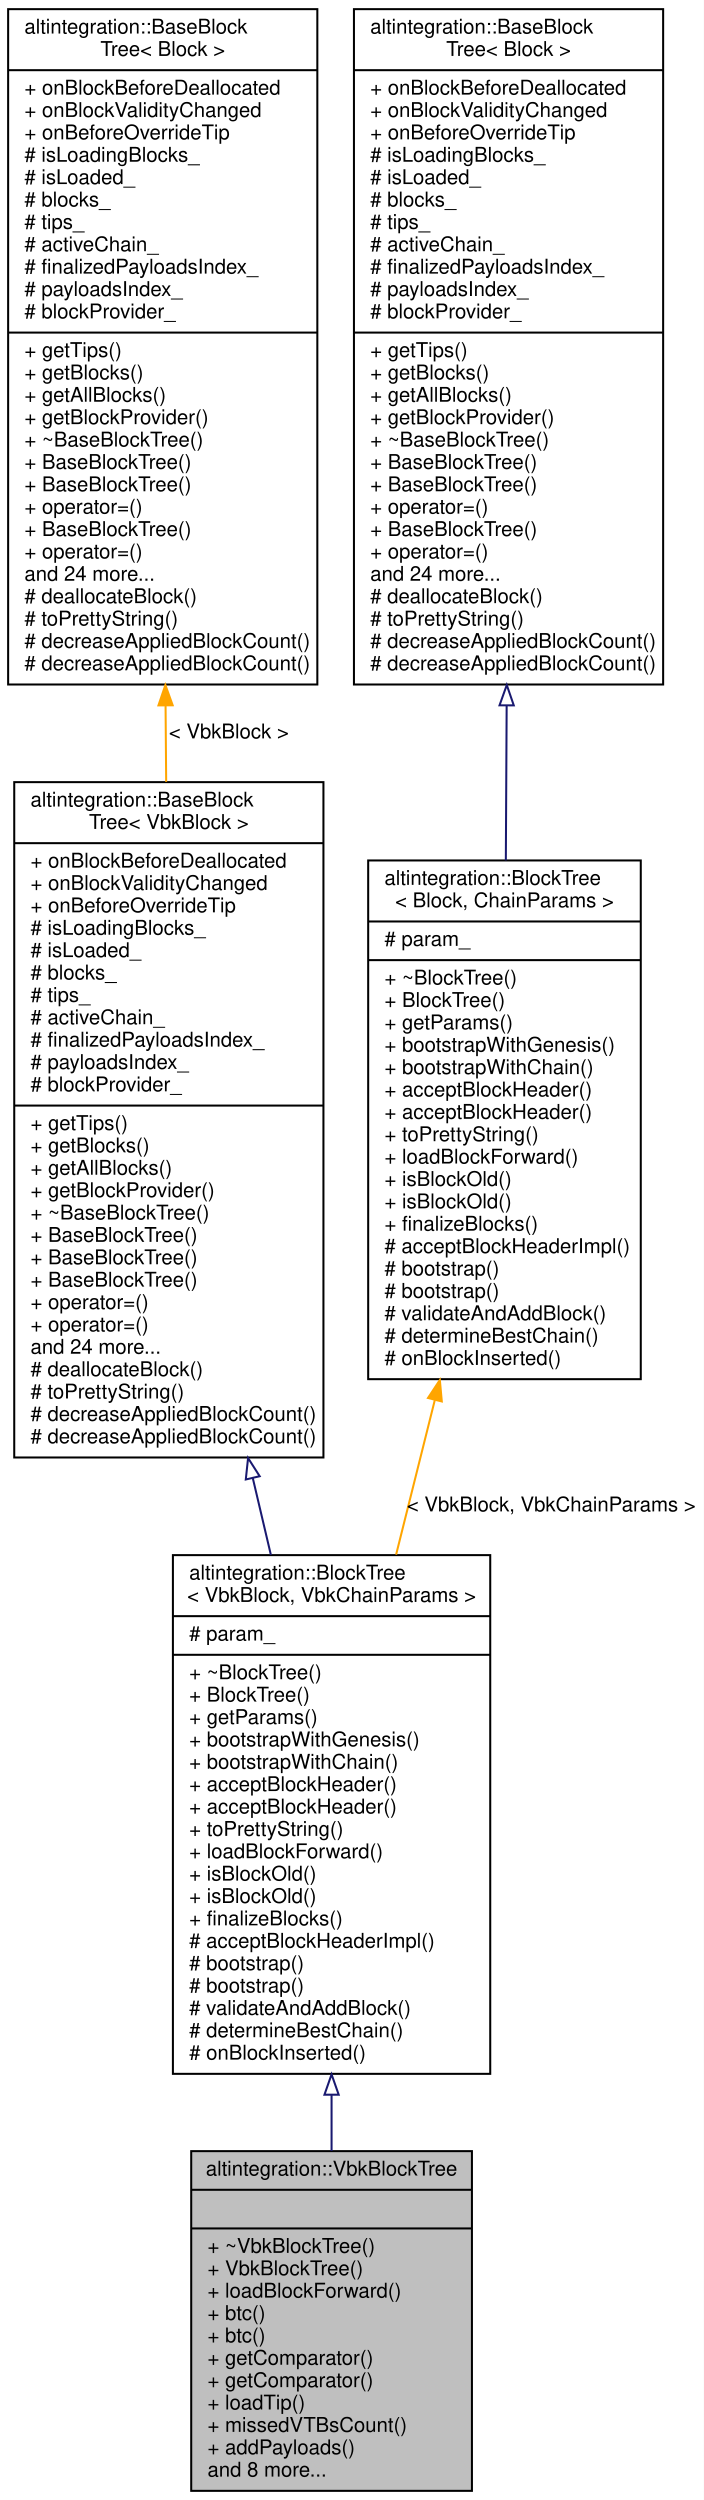
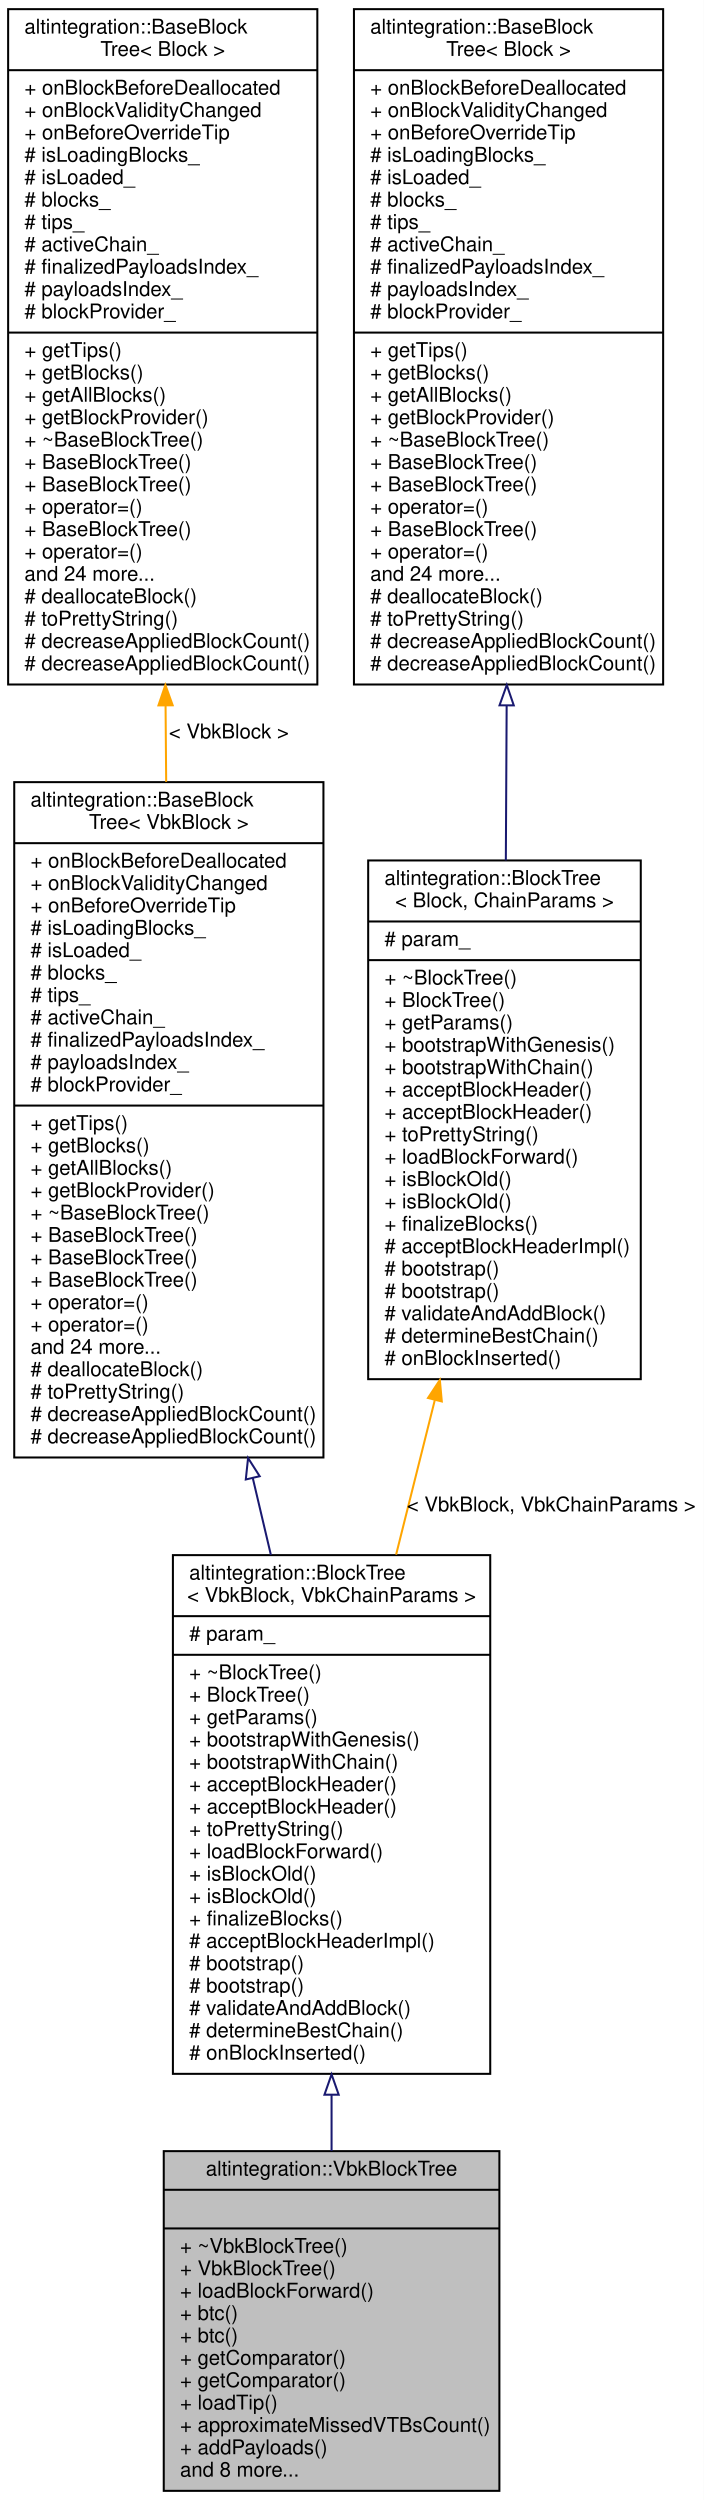
<svg xmlns="http://www.w3.org/2000/svg" xmlns:xlink="http://www.w3.org/1999/xlink" width="346pt" height="1229pt" viewBox="0.00 0.00 346.00 1229.00">
  <g id="graph0" class="graph" transform="scale(1 1) rotate(0) translate(4 1225)">
    <polygon fill="white" stroke="transparent" points="-4,4 -4,-1225 342,-1225 342,4 -4,4" />
    <g id="node1" class="node">
      <g id="a_node1">
        <a xlink:title="Veriblock block tree.">
-           <polygon fill="#bfbfbf" stroke="black" points="90,-0.5 90,-167.5 228,-167.5 228,-0.5 90,-0.5" />
+           <polygon fill="#bfbfbf" stroke="black" points="76.5,-0.5 76.5,-167.5 241.5,-167.5 241.5,-0.5 76.5,-0.5" />
          <text text-anchor="middle" x="159" y="-155.5" font-family="Helvetica,sans-Serif" font-size="10.00">altintegration::VbkBlockTree</text>
-           <polyline fill="none" stroke="black" points="90,-148.5 228,-148.5 " />
+           <polyline fill="none" stroke="black" points="76.5,-148.5 241.5,-148.5 " />
          <text text-anchor="middle" x="159" y="-136.5" font-family="Helvetica,sans-Serif" font-size="10.00"> </text>
-           <polyline fill="none" stroke="black" points="90,-129.5 228,-129.5 " />
-           <text text-anchor="start" x="98" y="-117.5" font-family="Helvetica,sans-Serif" font-size="10.00">+ ~VbkBlockTree()</text>
-           <text text-anchor="start" x="98" y="-106.5" font-family="Helvetica,sans-Serif" font-size="10.00">+ VbkBlockTree()</text>
-           <text text-anchor="start" x="98" y="-95.5" font-family="Helvetica,sans-Serif" font-size="10.00">+ loadBlockForward()</text>
-           <text text-anchor="start" x="98" y="-84.5" font-family="Helvetica,sans-Serif" font-size="10.00">+ btc()</text>
-           <text text-anchor="start" x="98" y="-73.5" font-family="Helvetica,sans-Serif" font-size="10.00">+ btc()</text>
-           <text text-anchor="start" x="98" y="-62.5" font-family="Helvetica,sans-Serif" font-size="10.00">+ getComparator()</text>
-           <text text-anchor="start" x="98" y="-51.5" font-family="Helvetica,sans-Serif" font-size="10.00">+ getComparator()</text>
-           <text text-anchor="start" x="98" y="-40.5" font-family="Helvetica,sans-Serif" font-size="10.00">+ loadTip()</text>
-           <text text-anchor="start" x="98" y="-29.5" font-family="Helvetica,sans-Serif" font-size="10.00">+ missedVTBsCount()</text>
-           <text text-anchor="start" x="98" y="-18.5" font-family="Helvetica,sans-Serif" font-size="10.00">+ addPayloads()</text>
-           <text text-anchor="start" x="98" y="-7.5" font-family="Helvetica,sans-Serif" font-size="10.00">and 8 more...</text>
+           <polyline fill="none" stroke="black" points="76.5,-129.5 241.5,-129.5 " />
+           <text text-anchor="start" x="84.5" y="-117.5" font-family="Helvetica,sans-Serif" font-size="10.00">+ ~VbkBlockTree()</text>
+           <text text-anchor="start" x="84.5" y="-106.5" font-family="Helvetica,sans-Serif" font-size="10.00">+ VbkBlockTree()</text>
+           <text text-anchor="start" x="84.5" y="-95.5" font-family="Helvetica,sans-Serif" font-size="10.00">+ loadBlockForward()</text>
+           <text text-anchor="start" x="84.5" y="-84.5" font-family="Helvetica,sans-Serif" font-size="10.00">+ btc()</text>
+           <text text-anchor="start" x="84.5" y="-73.5" font-family="Helvetica,sans-Serif" font-size="10.00">+ btc()</text>
+           <text text-anchor="start" x="84.5" y="-62.5" font-family="Helvetica,sans-Serif" font-size="10.00">+ getComparator()</text>
+           <text text-anchor="start" x="84.5" y="-51.5" font-family="Helvetica,sans-Serif" font-size="10.00">+ getComparator()</text>
+           <text text-anchor="start" x="84.5" y="-40.5" font-family="Helvetica,sans-Serif" font-size="10.00">+ loadTip()</text>
+           <text text-anchor="start" x="84.5" y="-29.5" font-family="Helvetica,sans-Serif" font-size="10.00">+ approximateMissedVTBsCount()</text>
+           <text text-anchor="start" x="84.5" y="-18.5" font-family="Helvetica,sans-Serif" font-size="10.00">+ addPayloads()</text>
+           <text text-anchor="start" x="84.5" y="-7.5" font-family="Helvetica,sans-Serif" font-size="10.00">and 8 more...</text>
        </a>
      </g>
    </g>
    <g id="node2" class="node">
      <g id="a_node2">
        <a xlink:href="structaltintegration_1_1BlockTree.html" target="_top" xlink:title=" ">
          <polygon fill="white" stroke="black" points="81,-205.5 81,-460.5 237,-460.5 237,-205.5 81,-205.5" />
          <text text-anchor="start" x="89" y="-448.5" font-family="Helvetica,sans-Serif" font-size="10.00">altintegration::BlockTree</text>
          <text text-anchor="middle" x="159" y="-437.5" font-family="Helvetica,sans-Serif" font-size="10.00">&lt; VbkBlock, VbkChainParams &gt;</text>
          <polyline fill="none" stroke="black" points="81,-430.5 237,-430.5 " />
          <text text-anchor="start" x="89" y="-418.5" font-family="Helvetica,sans-Serif" font-size="10.00"># param_</text>
          <polyline fill="none" stroke="black" points="81,-411.5 237,-411.5 " />
          <text text-anchor="start" x="89" y="-399.5" font-family="Helvetica,sans-Serif" font-size="10.00">+ ~BlockTree()</text>
          <text text-anchor="start" x="89" y="-388.5" font-family="Helvetica,sans-Serif" font-size="10.00">+ BlockTree()</text>
          <text text-anchor="start" x="89" y="-377.5" font-family="Helvetica,sans-Serif" font-size="10.00">+ getParams()</text>
          <text text-anchor="start" x="89" y="-366.5" font-family="Helvetica,sans-Serif" font-size="10.00">+ bootstrapWithGenesis()</text>
          <text text-anchor="start" x="89" y="-355.5" font-family="Helvetica,sans-Serif" font-size="10.00">+ bootstrapWithChain()</text>
          <text text-anchor="start" x="89" y="-344.5" font-family="Helvetica,sans-Serif" font-size="10.00">+ acceptBlockHeader()</text>
          <text text-anchor="start" x="89" y="-333.5" font-family="Helvetica,sans-Serif" font-size="10.00">+ acceptBlockHeader()</text>
          <text text-anchor="start" x="89" y="-322.5" font-family="Helvetica,sans-Serif" font-size="10.00">+ toPrettyString()</text>
          <text text-anchor="start" x="89" y="-311.5" font-family="Helvetica,sans-Serif" font-size="10.00">+ loadBlockForward()</text>
          <text text-anchor="start" x="89" y="-300.5" font-family="Helvetica,sans-Serif" font-size="10.00">+ isBlockOld()</text>
          <text text-anchor="start" x="89" y="-289.5" font-family="Helvetica,sans-Serif" font-size="10.00">+ isBlockOld()</text>
          <text text-anchor="start" x="89" y="-278.5" font-family="Helvetica,sans-Serif" font-size="10.00">+ finalizeBlocks()</text>
          <text text-anchor="start" x="89" y="-267.5" font-family="Helvetica,sans-Serif" font-size="10.00"># acceptBlockHeaderImpl()</text>
          <text text-anchor="start" x="89" y="-256.5" font-family="Helvetica,sans-Serif" font-size="10.00"># bootstrap()</text>
          <text text-anchor="start" x="89" y="-245.5" font-family="Helvetica,sans-Serif" font-size="10.00"># bootstrap()</text>
          <text text-anchor="start" x="89" y="-234.5" font-family="Helvetica,sans-Serif" font-size="10.00"># validateAndAddBlock()</text>
          <text text-anchor="start" x="89" y="-223.5" font-family="Helvetica,sans-Serif" font-size="10.00"># determineBestChain()</text>
          <text text-anchor="start" x="89" y="-212.5" font-family="Helvetica,sans-Serif" font-size="10.00"># onBlockInserted()</text>
        </a>
      </g>
    </g>
    <g id="edge1" class="edge">
      <path fill="none" stroke="midnightblue" d="M159,-195.07C159,-185.72 159,-176.48 159,-167.56" />
      <polygon fill="none" stroke="midnightblue" points="155.5,-195.24 159,-205.24 162.5,-195.24 155.5,-195.24" />
    </g>
    <g id="node3" class="node">
      <g id="a_node3">
        <a xlink:href="structaltintegration_1_1BaseBlockTree.html" target="_top" xlink:title=" ">
          <polygon fill="white" stroke="black" points="3,-508.5 3,-840.5 155,-840.5 155,-508.5 3,-508.5" />
          <text text-anchor="start" x="11" y="-828.5" font-family="Helvetica,sans-Serif" font-size="10.00">altintegration::BaseBlock</text>
          <text text-anchor="middle" x="79" y="-817.5" font-family="Helvetica,sans-Serif" font-size="10.00">Tree&lt; VbkBlock &gt;</text>
          <polyline fill="none" stroke="black" points="3,-810.5 155,-810.5 " />
          <text text-anchor="start" x="11" y="-798.5" font-family="Helvetica,sans-Serif" font-size="10.00">+ onBlockBeforeDeallocated</text>
          <text text-anchor="start" x="11" y="-787.5" font-family="Helvetica,sans-Serif" font-size="10.00">+ onBlockValidityChanged</text>
          <text text-anchor="start" x="11" y="-776.5" font-family="Helvetica,sans-Serif" font-size="10.00">+ onBeforeOverrideTip</text>
          <text text-anchor="start" x="11" y="-765.5" font-family="Helvetica,sans-Serif" font-size="10.00"># isLoadingBlocks_</text>
          <text text-anchor="start" x="11" y="-754.5" font-family="Helvetica,sans-Serif" font-size="10.00"># isLoaded_</text>
          <text text-anchor="start" x="11" y="-743.5" font-family="Helvetica,sans-Serif" font-size="10.00"># blocks_</text>
          <text text-anchor="start" x="11" y="-732.5" font-family="Helvetica,sans-Serif" font-size="10.00"># tips_</text>
          <text text-anchor="start" x="11" y="-721.5" font-family="Helvetica,sans-Serif" font-size="10.00"># activeChain_</text>
          <text text-anchor="start" x="11" y="-710.5" font-family="Helvetica,sans-Serif" font-size="10.00"># finalizedPayloadsIndex_</text>
          <text text-anchor="start" x="11" y="-699.5" font-family="Helvetica,sans-Serif" font-size="10.00"># payloadsIndex_</text>
          <text text-anchor="start" x="11" y="-688.5" font-family="Helvetica,sans-Serif" font-size="10.00"># blockProvider_</text>
          <polyline fill="none" stroke="black" points="3,-681.5 155,-681.5 " />
          <text text-anchor="start" x="11" y="-669.5" font-family="Helvetica,sans-Serif" font-size="10.00">+ getTips()</text>
          <text text-anchor="start" x="11" y="-658.5" font-family="Helvetica,sans-Serif" font-size="10.00">+ getBlocks()</text>
          <text text-anchor="start" x="11" y="-647.5" font-family="Helvetica,sans-Serif" font-size="10.00">+ getAllBlocks()</text>
          <text text-anchor="start" x="11" y="-636.5" font-family="Helvetica,sans-Serif" font-size="10.00">+ getBlockProvider()</text>
          <text text-anchor="start" x="11" y="-625.5" font-family="Helvetica,sans-Serif" font-size="10.00">+ ~BaseBlockTree()</text>
          <text text-anchor="start" x="11" y="-614.5" font-family="Helvetica,sans-Serif" font-size="10.00">+ BaseBlockTree()</text>
          <text text-anchor="start" x="11" y="-603.5" font-family="Helvetica,sans-Serif" font-size="10.00">+ BaseBlockTree()</text>
          <text text-anchor="start" x="11" y="-592.5" font-family="Helvetica,sans-Serif" font-size="10.00">+ BaseBlockTree()</text>
          <text text-anchor="start" x="11" y="-581.5" font-family="Helvetica,sans-Serif" font-size="10.00">+ operator=()</text>
          <text text-anchor="start" x="11" y="-570.5" font-family="Helvetica,sans-Serif" font-size="10.00">+ operator=()</text>
          <text text-anchor="start" x="11" y="-559.5" font-family="Helvetica,sans-Serif" font-size="10.00">and 24 more...</text>
          <text text-anchor="start" x="11" y="-548.5" font-family="Helvetica,sans-Serif" font-size="10.00"># deallocateBlock()</text>
          <text text-anchor="start" x="11" y="-537.5" font-family="Helvetica,sans-Serif" font-size="10.00"># toPrettyString()</text>
          <text text-anchor="start" x="11" y="-526.5" font-family="Helvetica,sans-Serif" font-size="10.00"># decreaseAppliedBlockCount()</text>
          <text text-anchor="start" x="11" y="-515.5" font-family="Helvetica,sans-Serif" font-size="10.00"># decreaseAppliedBlockCount()</text>
        </a>
      </g>
    </g>
    <g id="edge2" class="edge">
      <path fill="none" stroke="midnightblue" d="M120.25,-498.46C123.25,-485.7 126.25,-472.97 129.17,-460.58" />
      <polygon fill="none" stroke="midnightblue" points="116.83,-497.69 117.95,-508.23 123.65,-499.29 116.83,-497.69" />
    </g>
    <g id="node4" class="node">
      <g id="a_node4">
        <a xlink:href="structaltintegration_1_1BaseBlockTree.html" target="_top" xlink:title="Base block tree that stores all blocks, maintains tree tips, maintains active chain.">
          <polygon fill="white" stroke="black" points="0,-888.5 0,-1220.5 152,-1220.5 152,-888.5 0,-888.5" />
          <text text-anchor="start" x="8" y="-1208.5" font-family="Helvetica,sans-Serif" font-size="10.00">altintegration::BaseBlock</text>
          <text text-anchor="middle" x="76" y="-1197.5" font-family="Helvetica,sans-Serif" font-size="10.00">Tree&lt; Block &gt;</text>
          <polyline fill="none" stroke="black" points="0,-1190.5 152,-1190.5 " />
          <text text-anchor="start" x="8" y="-1178.5" font-family="Helvetica,sans-Serif" font-size="10.00">+ onBlockBeforeDeallocated</text>
          <text text-anchor="start" x="8" y="-1167.5" font-family="Helvetica,sans-Serif" font-size="10.00">+ onBlockValidityChanged</text>
          <text text-anchor="start" x="8" y="-1156.5" font-family="Helvetica,sans-Serif" font-size="10.00">+ onBeforeOverrideTip</text>
          <text text-anchor="start" x="8" y="-1145.5" font-family="Helvetica,sans-Serif" font-size="10.00"># isLoadingBlocks_</text>
          <text text-anchor="start" x="8" y="-1134.5" font-family="Helvetica,sans-Serif" font-size="10.00"># isLoaded_</text>
          <text text-anchor="start" x="8" y="-1123.5" font-family="Helvetica,sans-Serif" font-size="10.00"># blocks_</text>
          <text text-anchor="start" x="8" y="-1112.5" font-family="Helvetica,sans-Serif" font-size="10.00"># tips_</text>
          <text text-anchor="start" x="8" y="-1101.5" font-family="Helvetica,sans-Serif" font-size="10.00"># activeChain_</text>
          <text text-anchor="start" x="8" y="-1090.5" font-family="Helvetica,sans-Serif" font-size="10.00"># finalizedPayloadsIndex_</text>
          <text text-anchor="start" x="8" y="-1079.5" font-family="Helvetica,sans-Serif" font-size="10.00"># payloadsIndex_</text>
          <text text-anchor="start" x="8" y="-1068.5" font-family="Helvetica,sans-Serif" font-size="10.00"># blockProvider_</text>
          <polyline fill="none" stroke="black" points="0,-1061.5 152,-1061.5 " />
          <text text-anchor="start" x="8" y="-1049.5" font-family="Helvetica,sans-Serif" font-size="10.00">+ getTips()</text>
          <text text-anchor="start" x="8" y="-1038.5" font-family="Helvetica,sans-Serif" font-size="10.00">+ getBlocks()</text>
          <text text-anchor="start" x="8" y="-1027.5" font-family="Helvetica,sans-Serif" font-size="10.00">+ getAllBlocks()</text>
          <text text-anchor="start" x="8" y="-1016.5" font-family="Helvetica,sans-Serif" font-size="10.00">+ getBlockProvider()</text>
          <text text-anchor="start" x="8" y="-1005.5" font-family="Helvetica,sans-Serif" font-size="10.00">+ ~BaseBlockTree()</text>
          <text text-anchor="start" x="8" y="-994.5" font-family="Helvetica,sans-Serif" font-size="10.00">+ BaseBlockTree()</text>
          <text text-anchor="start" x="8" y="-983.5" font-family="Helvetica,sans-Serif" font-size="10.00">+ BaseBlockTree()</text>
          <text text-anchor="start" x="8" y="-972.5" font-family="Helvetica,sans-Serif" font-size="10.00">+ operator=()</text>
          <text text-anchor="start" x="8" y="-961.5" font-family="Helvetica,sans-Serif" font-size="10.00">+ BaseBlockTree()</text>
          <text text-anchor="start" x="8" y="-950.5" font-family="Helvetica,sans-Serif" font-size="10.00">+ operator=()</text>
          <text text-anchor="start" x="8" y="-939.5" font-family="Helvetica,sans-Serif" font-size="10.00">and 24 more...</text>
          <text text-anchor="start" x="8" y="-928.5" font-family="Helvetica,sans-Serif" font-size="10.00"># deallocateBlock()</text>
          <text text-anchor="start" x="8" y="-917.5" font-family="Helvetica,sans-Serif" font-size="10.00"># toPrettyString()</text>
          <text text-anchor="start" x="8" y="-906.5" font-family="Helvetica,sans-Serif" font-size="10.00"># decreaseAppliedBlockCount()</text>
          <text text-anchor="start" x="8" y="-895.5" font-family="Helvetica,sans-Serif" font-size="10.00"># decreaseAppliedBlockCount()</text>
        </a>
      </g>
    </g>
    <g id="edge3" class="edge">
      <path fill="none" stroke="orange" d="M77.39,-878.23C77.49,-865.71 77.59,-853.11 77.69,-840.65" />
      <polygon fill="orange" stroke="orange" points="73.89,-878.23 77.31,-888.25 80.89,-878.28 73.89,-878.23" />
      <text text-anchor="middle" x="108.5" y="-862" font-family="Helvetica,sans-Serif" font-size="10.00"> &lt; VbkBlock &gt;</text>
    </g>
    <g id="node5" class="node">
      <g id="a_node5">
        <a xlink:href="structaltintegration_1_1BlockTree.html" target="_top" xlink:title="BlockTree is a tree of blocks with single &quot;bootstrap&quot; block as root.">
          <polygon fill="white" stroke="black" points="177,-547 177,-802 311,-802 311,-547 177,-547" />
          <text text-anchor="start" x="185" y="-790" font-family="Helvetica,sans-Serif" font-size="10.00">altintegration::BlockTree</text>
          <text text-anchor="middle" x="244" y="-779" font-family="Helvetica,sans-Serif" font-size="10.00">&lt; Block, ChainParams &gt;</text>
          <polyline fill="none" stroke="black" points="177,-772 311,-772 " />
          <text text-anchor="start" x="185" y="-760" font-family="Helvetica,sans-Serif" font-size="10.00"># param_</text>
          <polyline fill="none" stroke="black" points="177,-753 311,-753 " />
          <text text-anchor="start" x="185" y="-741" font-family="Helvetica,sans-Serif" font-size="10.00">+ ~BlockTree()</text>
          <text text-anchor="start" x="185" y="-730" font-family="Helvetica,sans-Serif" font-size="10.00">+ BlockTree()</text>
          <text text-anchor="start" x="185" y="-719" font-family="Helvetica,sans-Serif" font-size="10.00">+ getParams()</text>
          <text text-anchor="start" x="185" y="-708" font-family="Helvetica,sans-Serif" font-size="10.00">+ bootstrapWithGenesis()</text>
          <text text-anchor="start" x="185" y="-697" font-family="Helvetica,sans-Serif" font-size="10.00">+ bootstrapWithChain()</text>
          <text text-anchor="start" x="185" y="-686" font-family="Helvetica,sans-Serif" font-size="10.00">+ acceptBlockHeader()</text>
          <text text-anchor="start" x="185" y="-675" font-family="Helvetica,sans-Serif" font-size="10.00">+ acceptBlockHeader()</text>
          <text text-anchor="start" x="185" y="-664" font-family="Helvetica,sans-Serif" font-size="10.00">+ toPrettyString()</text>
          <text text-anchor="start" x="185" y="-653" font-family="Helvetica,sans-Serif" font-size="10.00">+ loadBlockForward()</text>
          <text text-anchor="start" x="185" y="-642" font-family="Helvetica,sans-Serif" font-size="10.00">+ isBlockOld()</text>
          <text text-anchor="start" x="185" y="-631" font-family="Helvetica,sans-Serif" font-size="10.00">+ isBlockOld()</text>
          <text text-anchor="start" x="185" y="-620" font-family="Helvetica,sans-Serif" font-size="10.00">+ finalizeBlocks()</text>
          <text text-anchor="start" x="185" y="-609" font-family="Helvetica,sans-Serif" font-size="10.00"># acceptBlockHeaderImpl()</text>
          <text text-anchor="start" x="185" y="-598" font-family="Helvetica,sans-Serif" font-size="10.00"># bootstrap()</text>
          <text text-anchor="start" x="185" y="-587" font-family="Helvetica,sans-Serif" font-size="10.00"># bootstrap()</text>
          <text text-anchor="start" x="185" y="-576" font-family="Helvetica,sans-Serif" font-size="10.00"># validateAndAddBlock()</text>
          <text text-anchor="start" x="185" y="-565" font-family="Helvetica,sans-Serif" font-size="10.00"># determineBestChain()</text>
          <text text-anchor="start" x="185" y="-554" font-family="Helvetica,sans-Serif" font-size="10.00"># onBlockInserted()</text>
        </a>
      </g>
    </g>
    <g id="edge4" class="edge">
      <path fill="none" stroke="orange" d="M209.74,-536.67C203.46,-511.59 196.93,-485.51 190.73,-460.75" />
      <polygon fill="orange" stroke="orange" points="206.4,-537.75 212.23,-546.6 213.19,-536.05 206.4,-537.75" />
      <text text-anchor="middle" x="267" y="-482" font-family="Helvetica,sans-Serif" font-size="10.00"> &lt; VbkBlock, VbkChainParams &gt;</text>
    </g>
    <g id="node6" class="node">
      <g id="a_node6">
        <a xlink:href="structaltintegration_1_1BaseBlockTree.html" target="_top" xlink:title="Base block tree that stores all blocks, maintains tree tips, maintains active chain.">
          <polygon fill="white" stroke="black" points="170,-888.5 170,-1220.5 322,-1220.5 322,-888.5 170,-888.5" />
          <text text-anchor="start" x="178" y="-1208.5" font-family="Helvetica,sans-Serif" font-size="10.00">altintegration::BaseBlock</text>
          <text text-anchor="middle" x="246" y="-1197.5" font-family="Helvetica,sans-Serif" font-size="10.00">Tree&lt; Block &gt;</text>
          <polyline fill="none" stroke="black" points="170,-1190.5 322,-1190.5 " />
          <text text-anchor="start" x="178" y="-1178.5" font-family="Helvetica,sans-Serif" font-size="10.00">+ onBlockBeforeDeallocated</text>
          <text text-anchor="start" x="178" y="-1167.5" font-family="Helvetica,sans-Serif" font-size="10.00">+ onBlockValidityChanged</text>
          <text text-anchor="start" x="178" y="-1156.5" font-family="Helvetica,sans-Serif" font-size="10.00">+ onBeforeOverrideTip</text>
          <text text-anchor="start" x="178" y="-1145.5" font-family="Helvetica,sans-Serif" font-size="10.00"># isLoadingBlocks_</text>
          <text text-anchor="start" x="178" y="-1134.5" font-family="Helvetica,sans-Serif" font-size="10.00"># isLoaded_</text>
          <text text-anchor="start" x="178" y="-1123.5" font-family="Helvetica,sans-Serif" font-size="10.00"># blocks_</text>
          <text text-anchor="start" x="178" y="-1112.5" font-family="Helvetica,sans-Serif" font-size="10.00"># tips_</text>
          <text text-anchor="start" x="178" y="-1101.5" font-family="Helvetica,sans-Serif" font-size="10.00"># activeChain_</text>
          <text text-anchor="start" x="178" y="-1090.5" font-family="Helvetica,sans-Serif" font-size="10.00"># finalizedPayloadsIndex_</text>
          <text text-anchor="start" x="178" y="-1079.5" font-family="Helvetica,sans-Serif" font-size="10.00"># payloadsIndex_</text>
          <text text-anchor="start" x="178" y="-1068.5" font-family="Helvetica,sans-Serif" font-size="10.00"># blockProvider_</text>
          <polyline fill="none" stroke="black" points="170,-1061.5 322,-1061.5 " />
          <text text-anchor="start" x="178" y="-1049.5" font-family="Helvetica,sans-Serif" font-size="10.00">+ getTips()</text>
          <text text-anchor="start" x="178" y="-1038.5" font-family="Helvetica,sans-Serif" font-size="10.00">+ getBlocks()</text>
          <text text-anchor="start" x="178" y="-1027.5" font-family="Helvetica,sans-Serif" font-size="10.00">+ getAllBlocks()</text>
          <text text-anchor="start" x="178" y="-1016.5" font-family="Helvetica,sans-Serif" font-size="10.00">+ getBlockProvider()</text>
          <text text-anchor="start" x="178" y="-1005.5" font-family="Helvetica,sans-Serif" font-size="10.00">+ ~BaseBlockTree()</text>
          <text text-anchor="start" x="178" y="-994.5" font-family="Helvetica,sans-Serif" font-size="10.00">+ BaseBlockTree()</text>
          <text text-anchor="start" x="178" y="-983.5" font-family="Helvetica,sans-Serif" font-size="10.00">+ BaseBlockTree()</text>
          <text text-anchor="start" x="178" y="-972.5" font-family="Helvetica,sans-Serif" font-size="10.00">+ operator=()</text>
          <text text-anchor="start" x="178" y="-961.5" font-family="Helvetica,sans-Serif" font-size="10.00">+ BaseBlockTree()</text>
          <text text-anchor="start" x="178" y="-950.5" font-family="Helvetica,sans-Serif" font-size="10.00">+ operator=()</text>
          <text text-anchor="start" x="178" y="-939.5" font-family="Helvetica,sans-Serif" font-size="10.00">and 24 more...</text>
          <text text-anchor="start" x="178" y="-928.5" font-family="Helvetica,sans-Serif" font-size="10.00"># deallocateBlock()</text>
          <text text-anchor="start" x="178" y="-917.5" font-family="Helvetica,sans-Serif" font-size="10.00"># toPrettyString()</text>
          <text text-anchor="start" x="178" y="-906.5" font-family="Helvetica,sans-Serif" font-size="10.00"># decreaseAppliedBlockCount()</text>
          <text text-anchor="start" x="178" y="-895.5" font-family="Helvetica,sans-Serif" font-size="10.00"># decreaseAppliedBlockCount()</text>
        </a>
      </g>
    </g>
    <g id="edge5" class="edge">
      <path fill="none" stroke="midnightblue" d="M245.07,-878.07C244.94,-852.42 244.8,-826.45 244.67,-802.04" />
      <polygon fill="none" stroke="midnightblue" points="241.57,-878.27 245.13,-888.25 248.57,-878.24 241.57,-878.27" />
    </g>
  </g>
</svg>
